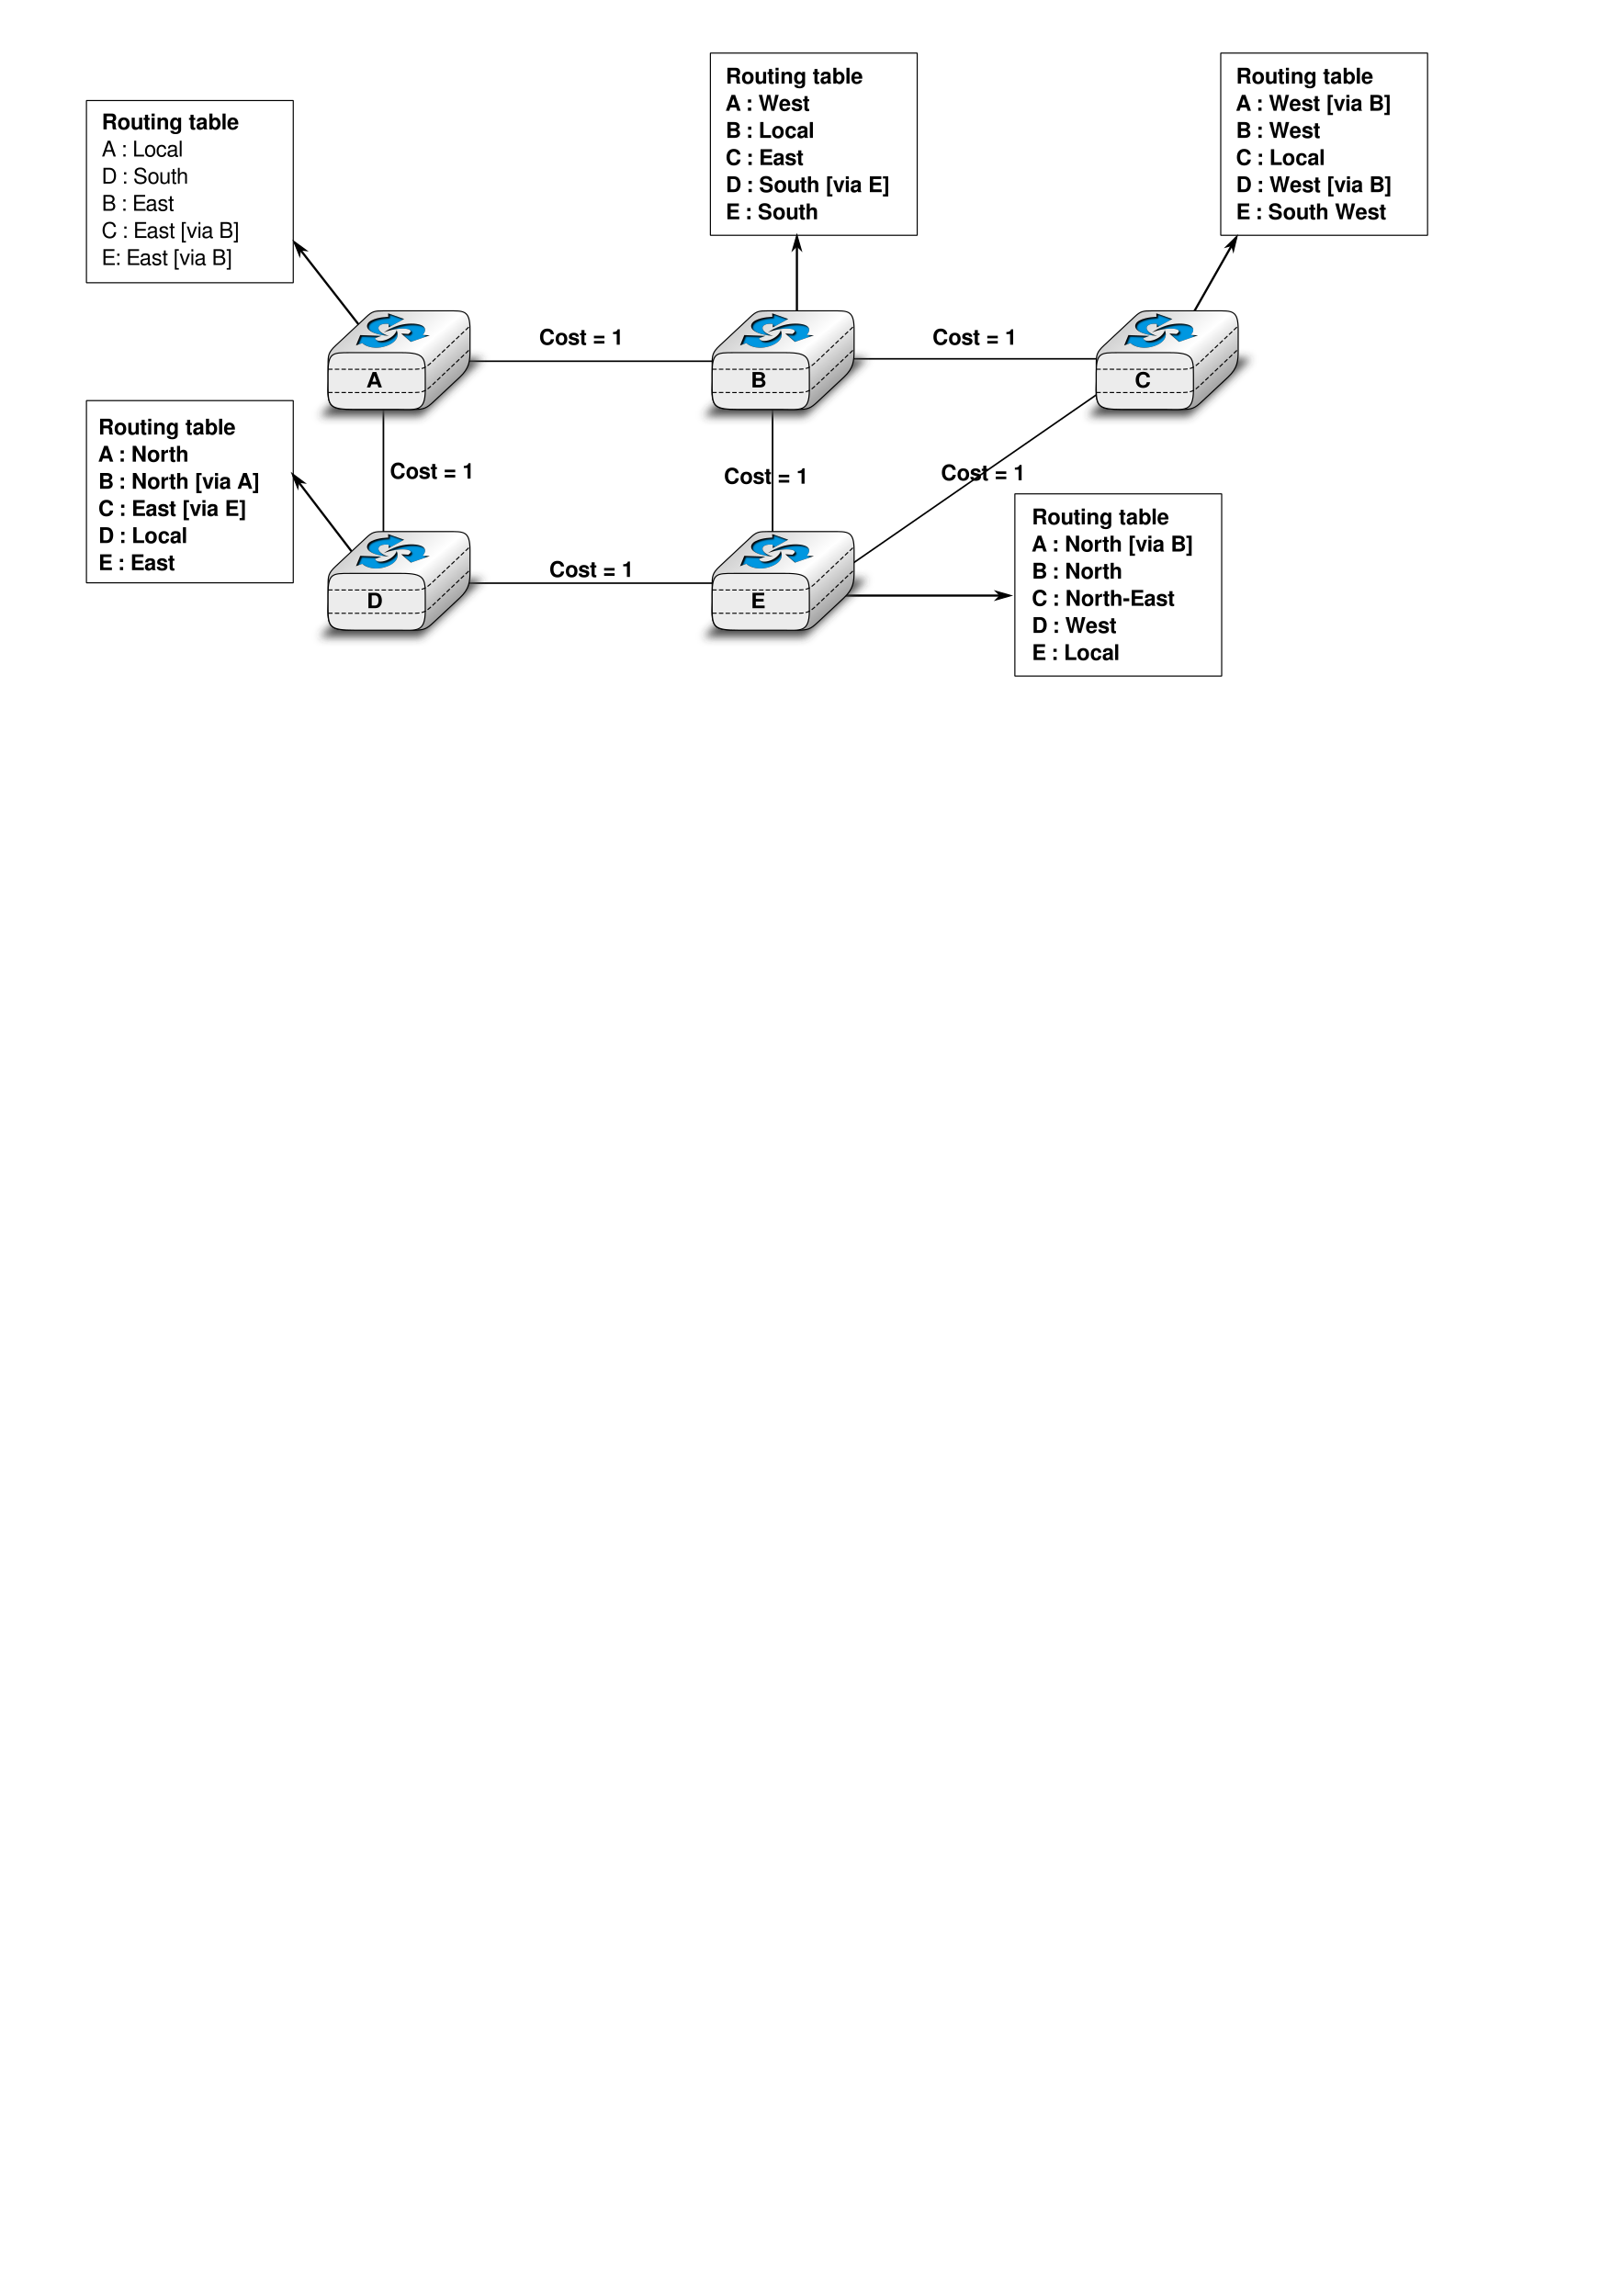
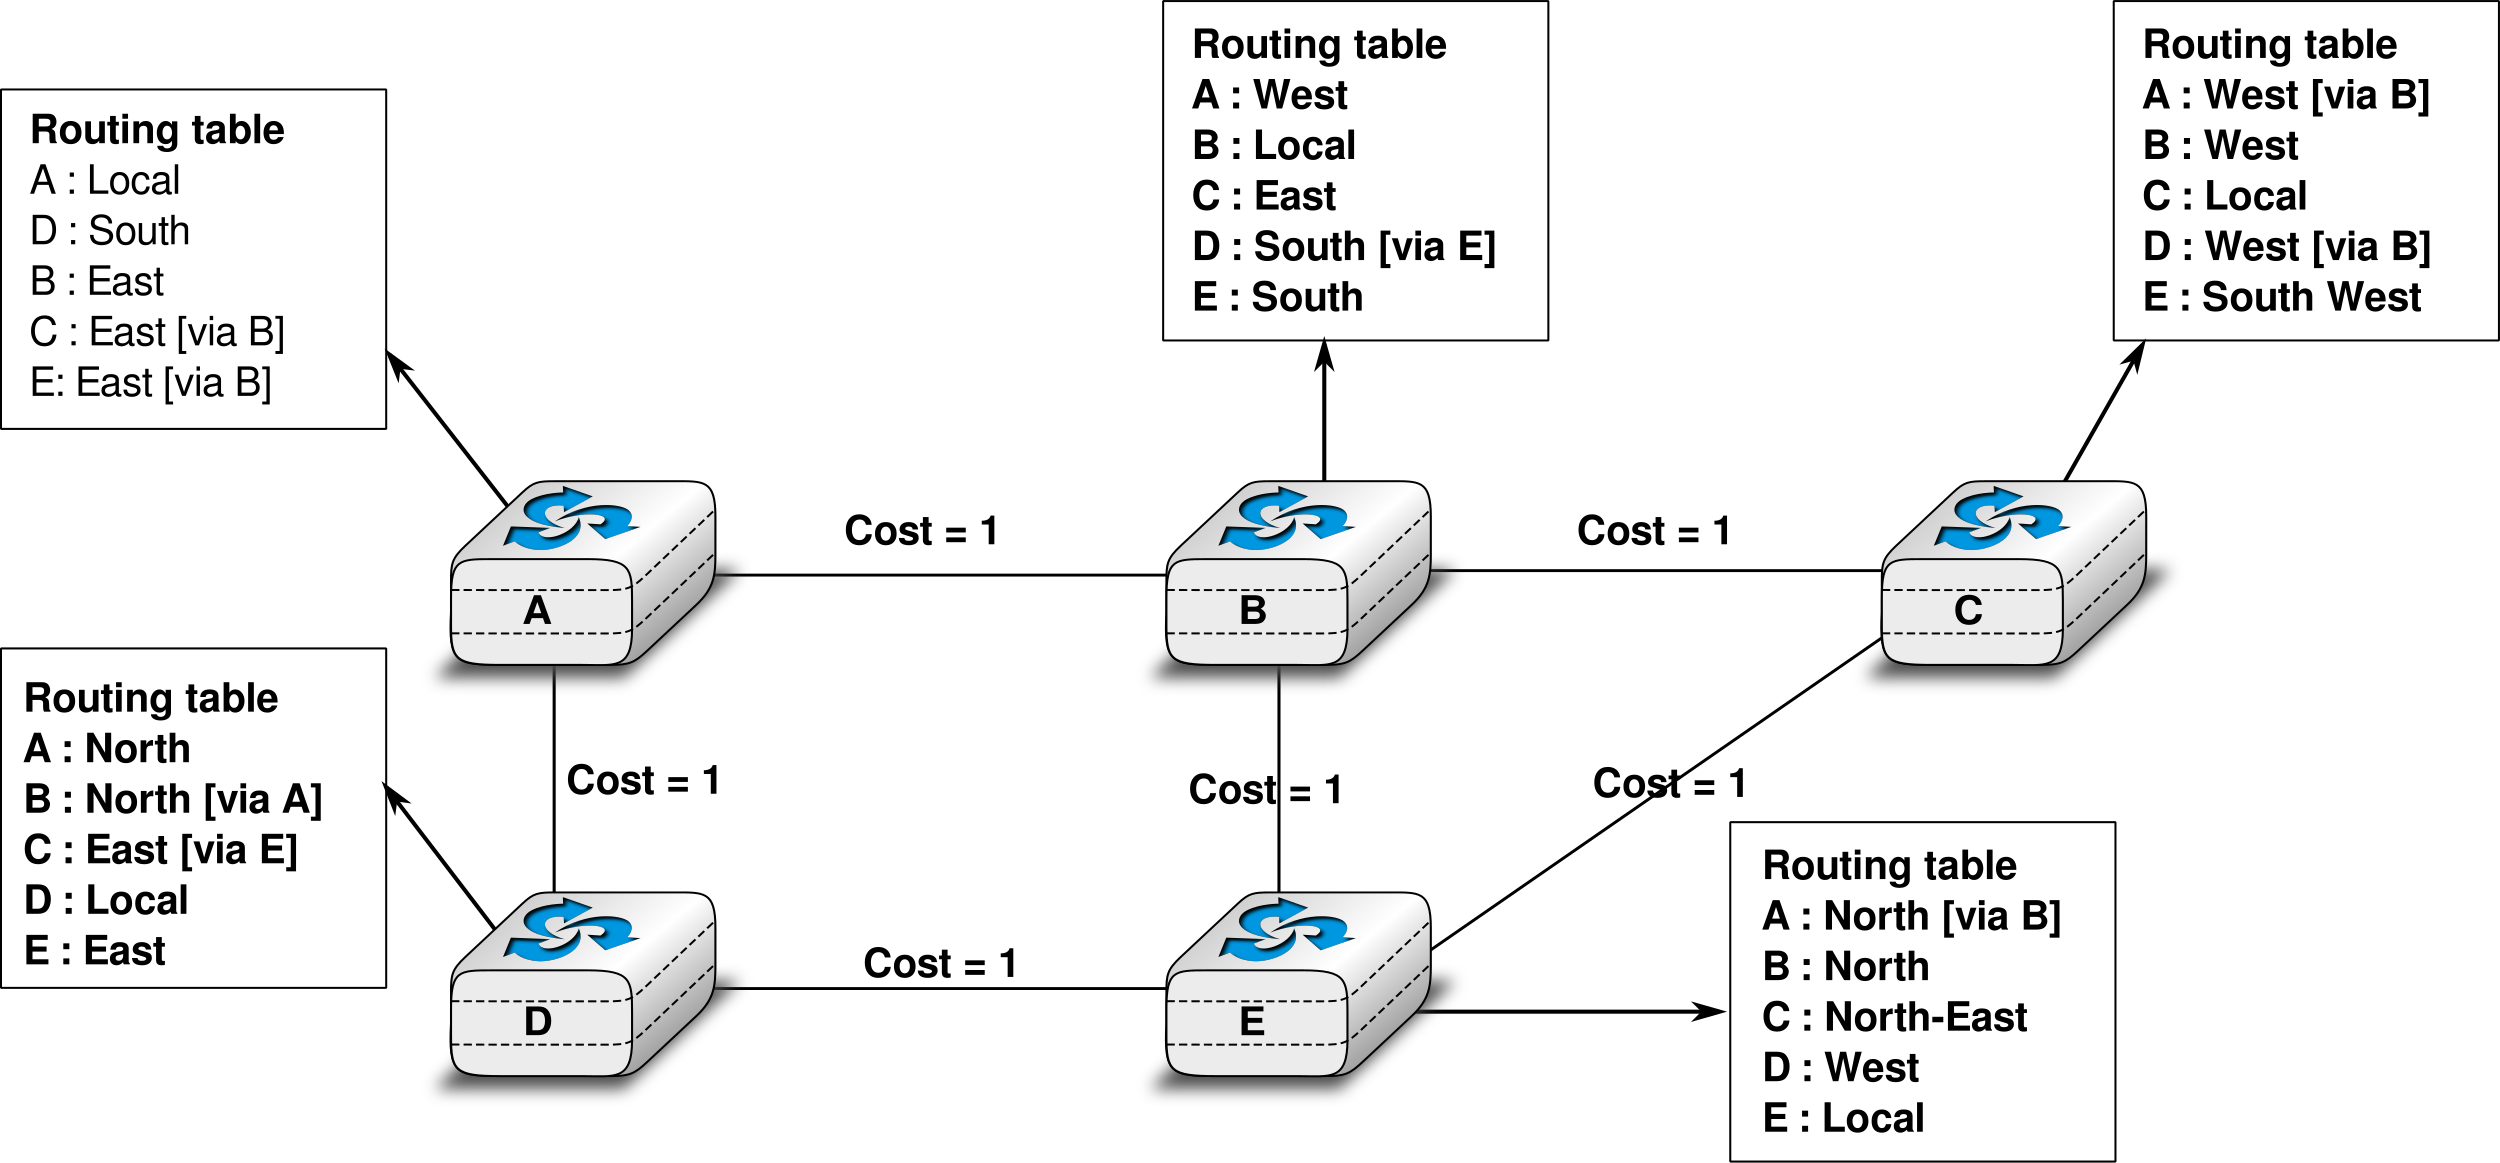
- <svg xmlns="http://www.w3.org/2000/svg" xmlns:xlink="http://www.w3.org/1999/xlink" id="svg2" viewBox="0 0 744.09 1052.4" version="1.1">
+ <svg xmlns="http://www.w3.org/2000/svg" xmlns:xlink="http://www.w3.org/1999/xlink" id="svg2" viewBox="0 0 615.121 286.062" version="1.1" width="100%" height="100%">
  <defs id="defs4">
-     <marker id="Arrow1Mend" refY="0.0" refX="0.0" orient="auto" overflow="visible">
-       <path id="path4221" d="m0 0l5-5-17.5 5 17.5 5-5-5z" fill-rule="evenodd" transform="scale(.4) rotate(180) translate(10)" stroke="#000" stroke-width="1pt" />
+     <marker id="Arrow1Mend" refY="0" refX="0" orient="auto" overflow="visible" style="overflow:visible">
+       <path id="path4221" d="M 0,0 5,-5 -12.5,0 5,5 0,0 z" transform="matrix(-0.4,0,0,-0.4,-4,0)" style="fill-rule:evenodd;stroke:#000000;stroke-width:1pt" />
    </marker>
    <linearGradient id="linearGradient3791-7">
      <stop id="stop3793-0" stop-color="#c6c6c6" offset="0" />
      <stop id="stop3799-2" stop-color="#fff" offset=".6" />
      <stop id="stop3795-9" stop-color="#a4a4a4" offset="1" />
    </linearGradient>
    <filter id="filter6096" color-interpolation-filters="sRGB">
      <feGaussianBlur id="feGaussianBlur6098" stdDeviation="2" result="result8" />
      <feOffset id="feOffset6100" result="result11" dx="3" dy="3" />
      <feComposite id="feComposite6102" operator="in" result="result6" in2="result11" in="SourceGraphic" />
      <feFlood id="feFlood6104" result="result10" in="result6" flood-color="rgb(0,0,0)" />
      <feBlend id="feBlend6106" mode="normal" result="result12" in2="result10" in="result6" />
      <feComposite id="feComposite6108" operator="in" result="result2" in2="SourceGraphic" />
    </filter>
-     <filter id="filter5066" height="1.354" width="1.132" y="-.177" x="-.066">
+     <filter id="filter5066" height="1.354" width="1.132" y="-0.177" x="-0.066" color-interpolation-filters="sRGB">
      <feGaussianBlur id="feGaussianBlur5068" stdDeviation="6.001" />
    </filter>
-     <linearGradient id="linearGradient3188" y2="237.12" xlink:href="#linearGradient3791-7" gradientUnits="userSpaceOnUse" x2="341.44" gradientTransform="translate(617.12 -.21672)" y1="66.831" x1="191.34" />
+     <linearGradient id="linearGradient3188" y2="237.12" xlink:href="#linearGradient3791-7" gradientUnits="userSpaceOnUse" x2="341.44" gradientTransform="translate(617.12,-0.21672)" y1="66.831" x1="191.34" />
+     <linearGradient xlink:href="#linearGradient3791-7" id="linearGradient3128" gradientUnits="userSpaceOnUse" gradientTransform="translate(617.12,-0.21672)" x1="191.34" y1="66.831" x2="341.44" y2="237.12" />
+     <linearGradient xlink:href="#linearGradient3791-7" id="linearGradient3130" gradientUnits="userSpaceOnUse" gradientTransform="translate(617.12,-0.21672)" x1="191.34" y1="66.831" x2="341.44" y2="237.12" />
+     <linearGradient xlink:href="#linearGradient3791-7" id="linearGradient3132" gradientUnits="userSpaceOnUse" gradientTransform="translate(617.12,-0.21672)" x1="191.34" y1="66.831" x2="341.44" y2="237.12" />
+     <linearGradient xlink:href="#linearGradient3791-7" id="linearGradient3134" gradientUnits="userSpaceOnUse" gradientTransform="translate(617.12,-0.21672)" x1="191.34" y1="66.831" x2="341.44" y2="237.12" />
  </defs>
-   <g id="layer1">
+   <g id="layer1" transform="translate(-39.3732,-24.07025)">
    <g id="g5622">
-       <path id="path4839" marker-end="url(#Arrow1Mend)" d="m365.21 149.89v-41.183" stroke="#000" stroke-width="1px" fill="none" />
-       <path id="path4843" marker-end="url(#Arrow1Mend)" d="m165.51 150.22-30.3-38.85" stroke="#000" stroke-width="1px" fill="none" />
-       <path id="path4841" marker-end="url(#Arrow1Mend)" d="m164.73 257.45-30.3-39.63" stroke="#000" stroke-width="1px" fill="none" />
-       <path id="path4655" marker-end="url(#Arrow1Mend)" d="m543.93 148.66 22.534-39.629" stroke="#000" stroke-width="1px" fill="none" />
-       <path id="path4207" marker-end="url(#Arrow1Mend)" d="m381.53 272.99h80.812" stroke="#000" stroke-miterlimit="3" fill="none" />
-       <g id="g3120" transform="matrix(.75273 0 0 .71483 118.4 56.111)">
-         <path id="path4147" d="m359.23 284.67 170-123.85" stroke="#000" stroke-width="1px" fill="none" />
-         <path id="path4145" d="m313.08 176.21v91.538" stroke="#000" stroke-width="1px" fill="none" />
-         <path id="path4143" d="m111.54 295.44h173.08" stroke="#000" stroke-width="1px" fill="none" />
-         <path id="path4141" d="m351.54 151.59h173.08" stroke="#000" stroke-width="1px" fill="none" />
-         <path id="path4139" d="m76.154 176.98v91.538" stroke="#000" stroke-width="1px" fill="none" />
-         <path id="path4135" d="m110.77 153.13h173.08" stroke="#000" stroke-width="1px" fill="none" />
-         <g id="layer1-9" transform="matrix(.3298 0 0 .3298 -50.775 59.837)">
-           <g id="g5084" transform="translate(-696.92 42.622)">
-             <path id="path5070" d="m51.789 625.96 82.843-81.324h135.88l-83.198 81.324z" transform="matrix(1.3571 0 0 1.3571 895.91 -503.35)" filter="url(#filter5066)" stroke="#000" stroke-width="1px" fill="#4d4d4d" />
-             <g id="g4916" transform="translate(264.76 34.823)">
-               <path id="path4918" d="m785.71 118.97-56.595 55.714c-13.78 13.566-14.306 19.132-14.306 37.313v32.272c-2.659 52.948 4.628 54.857 49.695 54.857h107.79c19.516 0 24.204-2.222 37.227-15.041l48.47-47.709c17.801-17.521 18.863-31.451 18.863-52.778v-39.372c0-38.514-11.312-36.789-41.308-36.789h-118.11c-16.409 0-20.823 0.804-31.72 11.532z" stroke="#000" stroke-width="2.056" fill="url(#linearGradient3188)" />
-               <path id="path4920" d="m754.82 188.76h95.525c42.501 0 43.89 9.713 43.89 43.244v29.69c0 42.939-17.176 37.435-49.699 37.435h-81.325c-44.393 0-48.408-5.681-48.408-41.308v-29.045c0-39.879 7.884-40.017 40.017-40.017z" stroke="#000" stroke-width="2.056" fill="#ececec" />
-               <path id="path4922" d="m777.99 170.16s6.558 8.058 23.479 9.08 49.978-10.538 39.949-34.39c-3.838 16.999-35.223 28.185-40.054 15.983l11.687-4.663-38.897-1.541-7.849 20.194zm47.931-50.957s-18.258-0.105-31.258 6.921-15.007 25.757 32.804 30.172c-26.78-7.953-25.238-25.814-0.976-23.424l0.285 6.835 28.489-16.451-29.629-10.888zm63.511 35.007s8.923-8.842 1.692-16.207c-7.231-7.365-42.103-11.16-73.389 11.37 28.008-11.794 61.438-8.355 45.277 3.055l-13.21-0.891 17.86 16.299 34.981-12.734z" filter="url(#filter6096)" fill="#0097e1" />
-               <text id="text4924" style="word-spacing:0px;letter-spacing:0px" font-weight="500" xml:space="preserve" font-size="5.757px" line-height="125%" y="256.414" x="785.998" font-family="Round Up" fill="#000000">
-                 <tspan id="tspan4926" font-weight="bold" font-size="41.121px" y="256.414" x="785.998" font-family="FreeSans">A</tspan>
-               </text>
-               <path id="path4928" d="m714.91 266.19 47.156 0.141h107.79c19.516 0 24.295-1.81 37.227-14.721l69.77-69.654" stroke="#000" stroke-dasharray="8.224, 4.112" stroke-width="2.056" fill="none" />
-               <path id="path4930" d="m714.91 220.95 47.156 0.141h107.79c19.516 0 24.295-1.81 37.227-14.721l69.77-69.654" stroke="#000" stroke-dasharray="8.224, 4.112" stroke-width="2.056" fill="none" />
-             </g>
-           </g>
-         </g>
-         <g id="g4031" transform="matrix(.3298 0 0 .3298 183.07 59.837)">
-           <g id="g4033" transform="translate(-696.92 42.622)">
-             <path id="path4035" d="m51.789 625.96 82.843-81.324h135.88l-83.198 81.324z" transform="matrix(1.3571 0 0 1.3571 895.91 -503.35)" filter="url(#filter5066)" stroke="#000" stroke-width="1px" fill="#4d4d4d" />
-             <g id="g4037" transform="translate(264.76 34.823)">
-               <path id="path4039" d="m785.71 118.97-56.595 55.714c-13.78 13.566-14.306 19.132-14.306 37.313v32.272c-2.659 52.948 4.628 54.857 49.695 54.857h107.79c19.516 0 24.204-2.222 37.227-15.041l48.47-47.709c17.801-17.521 18.863-31.451 18.863-52.778v-39.372c0-38.514-11.312-36.789-41.308-36.789h-118.11c-16.409 0-20.823 0.804-31.72 11.532z" stroke="#000" stroke-width="2.056" fill="url(#linearGradient3188)" />
-               <path id="path4041" d="m754.82 188.76h95.525c42.501 0 43.89 9.713 43.89 43.244v29.69c0 42.939-17.176 37.435-49.699 37.435h-81.325c-44.393 0-48.408-5.681-48.408-41.308v-29.045c0-39.879 7.884-40.017 40.017-40.017z" stroke="#000" stroke-width="2.056" fill="#ececec" />
-               <path id="path4043" d="m777.99 170.16s6.558 8.058 23.479 9.08 49.978-10.538 39.949-34.39c-3.838 16.999-35.223 28.185-40.054 15.983l11.687-4.663-38.897-1.541-7.849 20.194zm47.931-50.957s-18.258-0.105-31.258 6.921-15.007 25.757 32.804 30.172c-26.78-7.953-25.238-25.814-0.976-23.424l0.285 6.835 28.489-16.451-29.629-10.888zm63.511 35.007s8.923-8.842 1.692-16.207c-7.231-7.365-42.103-11.16-73.389 11.37 28.008-11.794 61.438-8.355 45.277 3.055l-13.21-0.891 17.86 16.299 34.981-12.734z" filter="url(#filter6096)" fill="#0097e1" />
-               <text id="text4045" style="word-spacing:0px;letter-spacing:0px" font-weight="500" font-size="5.757px" line-height="125%" y="256.414" x="785.998" font-family="Round Up" xml:space="preserve" fill="#000000">
-                 <tspan id="tspan4047" font-weight="bold" font-size="41.121px" y="256.414" x="785.998" font-family="FreeSans">B</tspan>
-               </text>
-               <path id="path4049" d="m714.91 266.19 47.156 0.141h107.79c19.516 0 24.295-1.81 37.227-14.721l69.77-69.654" stroke="#000" stroke-dasharray="8.224, 4.112" stroke-width="2.056" fill="none" />
-               <path id="path4051" d="m714.91 220.95 47.156 0.141h107.79c19.516 0 24.295-1.81 37.227-14.721l69.77-69.654" stroke="#000" stroke-dasharray="8.224, 4.112" stroke-width="2.056" fill="none" />
-             </g>
-           </g>
-         </g>
-         <g id="g4057" transform="matrix(.3298 0 0 .3298 416.92 59.837)">
-           <g id="g4059" transform="translate(-696.92 42.622)">
-             <path id="path4061" d="m51.789 625.96 82.843-81.324h135.88l-83.198 81.324z" transform="matrix(1.3571 0 0 1.3571 895.91 -503.35)" filter="url(#filter5066)" stroke="#000" stroke-width="1px" fill="#4d4d4d" />
-             <g id="g4063" transform="translate(264.76 34.823)">
-               <path id="path4065" d="m785.71 118.97-56.595 55.714c-13.78 13.566-14.306 19.132-14.306 37.313v32.272c-2.659 52.948 4.628 54.857 49.695 54.857h107.79c19.516 0 24.204-2.222 37.227-15.041l48.47-47.709c17.801-17.521 18.863-31.451 18.863-52.778v-39.372c0-38.514-11.312-36.789-41.308-36.789h-118.11c-16.409 0-20.823 0.804-31.72 11.532z" stroke="#000" stroke-width="2.056" fill="url(#linearGradient3188)" />
-               <path id="path4067" d="m754.82 188.76h95.525c42.501 0 43.89 9.713 43.89 43.244v29.69c0 42.939-17.176 37.435-49.699 37.435h-81.325c-44.393 0-48.408-5.681-48.408-41.308v-29.045c0-39.879 7.884-40.017 40.017-40.017z" stroke="#000" stroke-width="2.056" fill="#ececec" />
-               <path id="path4069" d="m777.99 170.16s6.558 8.058 23.479 9.08 49.978-10.538 39.949-34.39c-3.838 16.999-35.223 28.185-40.054 15.983l11.687-4.663-38.897-1.541-7.849 20.194zm47.931-50.957s-18.258-0.105-31.258 6.921-15.007 25.757 32.804 30.172c-26.78-7.953-25.238-25.814-0.976-23.424l0.285 6.835 28.489-16.451-29.629-10.888zm63.511 35.007s8.923-8.842 1.692-16.207c-7.231-7.365-42.103-11.16-73.389 11.37 28.008-11.794 61.438-8.355 45.277 3.055l-13.21-0.891 17.86 16.299 34.981-12.734z" filter="url(#filter6096)" fill="#0097e1" />
-               <text id="text4071" style="word-spacing:0px;letter-spacing:0px" font-weight="500" xml:space="preserve" font-size="5.757px" line-height="125%" y="256.414" x="785.998" font-family="Round Up" fill="#000000">
-                 <tspan id="tspan4073" font-weight="bold" font-size="41.121px" y="256.414" x="785.998" font-family="FreeSans">C</tspan>
-               </text>
-               <path id="path4075" d="m714.91 266.19 47.156 0.141h107.79c19.516 0 24.295-1.81 37.227-14.721l69.77-69.654" stroke="#000" stroke-dasharray="8.224, 4.112" stroke-width="2.056" fill="none" />
-               <path id="path4077" d="m714.91 220.95 47.156 0.141h107.79c19.516 0 24.295-1.81 37.227-14.721l69.77-69.654" stroke="#000" stroke-dasharray="8.224, 4.112" stroke-width="2.056" fill="none" />
-             </g>
-           </g>
-         </g>
-         <g id="g4083" transform="matrix(.3298 0 0 .3298 -50.775 201.38)">
-           <g id="g4085" transform="translate(-696.92 42.622)">
-             <path id="path4087" d="m51.789 625.96 82.843-81.324h135.88l-83.198 81.324z" transform="matrix(1.3571 0 0 1.3571 895.91 -503.35)" filter="url(#filter5066)" stroke="#000" stroke-width="1px" fill="#4d4d4d" />
-             <g id="g4089" transform="translate(264.76 34.823)">
-               <path id="path4091" d="m785.71 118.97-56.595 55.714c-13.78 13.566-14.306 19.132-14.306 37.313v32.272c-2.659 52.948 4.628 54.857 49.695 54.857h107.79c19.516 0 24.204-2.222 37.227-15.041l48.47-47.709c17.801-17.521 18.863-31.451 18.863-52.778v-39.372c0-38.514-11.312-36.789-41.308-36.789h-118.11c-16.409 0-20.823 0.804-31.72 11.532z" stroke="#000" stroke-width="2.056" fill="url(#linearGradient3188)" />
-               <path id="path4093" d="m754.82 188.76h95.525c42.501 0 43.89 9.713 43.89 43.244v29.69c0 42.939-17.176 37.435-49.699 37.435h-81.325c-44.393 0-48.408-5.681-48.408-41.308v-29.045c0-39.879 7.884-40.017 40.017-40.017z" stroke="#000" stroke-width="2.056" fill="#ececec" />
-               <path id="path4095" d="m777.99 170.16s6.558 8.058 23.479 9.08 49.978-10.538 39.949-34.39c-3.838 16.999-35.223 28.185-40.054 15.983l11.687-4.663-38.897-1.541-7.849 20.194zm47.931-50.957s-18.258-0.105-31.258 6.921-15.007 25.757 32.804 30.172c-26.78-7.953-25.238-25.814-0.976-23.424l0.285 6.835 28.489-16.451-29.629-10.888zm63.511 35.007s8.923-8.842 1.692-16.207c-7.231-7.365-42.103-11.16-73.389 11.37 28.008-11.794 61.438-8.355 45.277 3.055l-13.21-0.891 17.86 16.299 34.981-12.734z" filter="url(#filter6096)" fill="#0097e1" />
-               <text id="text4097" style="word-spacing:0px;letter-spacing:0px" font-weight="500" font-size="5.757px" line-height="125%" y="256.414" x="785.998" font-family="Round Up" xml:space="preserve" fill="#000000">
-                 <tspan id="tspan4099" font-weight="bold" font-size="41.121px" y="256.414" x="785.998" font-family="FreeSans">D</tspan>
-               </text>
-               <path id="path4101" d="m714.91 266.19 47.156 0.141h107.79c19.516 0 24.295-1.81 37.227-14.721l69.77-69.654" stroke="#000" stroke-dasharray="8.224, 4.112" stroke-width="2.056" fill="none" />
-               <path id="path4103" d="m714.91 220.95 47.156 0.141h107.79c19.516 0 24.295-1.81 37.227-14.721l69.77-69.654" stroke="#000" stroke-dasharray="8.224, 4.112" stroke-width="2.056" fill="none" />
-             </g>
-           </g>
-         </g>
-         <g id="g4107" transform="matrix(.3298 0 0 .3298 183.07 201.38)">
-           <g id="g4109" transform="translate(-696.92 42.622)">
-             <path id="path4111" d="m51.789 625.96 82.843-81.324h135.88l-83.198 81.324z" transform="matrix(1.3571 0 0 1.3571 895.91 -503.35)" filter="url(#filter5066)" stroke="#000" stroke-width="1px" fill="#4d4d4d" />
-             <g id="g4113" transform="translate(264.76 34.823)">
-               <path id="path4115" d="m785.71 118.97-56.595 55.714c-13.78 13.566-14.306 19.132-14.306 37.313v32.272c-2.659 52.948 4.628 54.857 49.695 54.857h107.79c19.516 0 24.204-2.222 37.227-15.041l48.47-47.709c17.801-17.521 18.863-31.451 18.863-52.778v-39.372c0-38.514-11.312-36.789-41.308-36.789h-118.11c-16.409 0-20.823 0.804-31.72 11.532z" stroke="#000" stroke-width="2.056" fill="url(#linearGradient3188)" />
-               <path id="path4117" d="m754.82 188.76h95.525c42.501 0 43.89 9.713 43.89 43.244v29.69c0 42.939-17.176 37.435-49.699 37.435h-81.325c-44.393 0-48.408-5.681-48.408-41.308v-29.045c0-39.879 7.884-40.017 40.017-40.017z" stroke="#000" stroke-width="2.056" fill="#ececec" />
-               <path id="path4119" d="m777.99 170.16s6.558 8.058 23.479 9.08 49.978-10.538 39.949-34.39c-3.838 16.999-35.223 28.185-40.054 15.983l11.687-4.663-38.897-1.541-7.849 20.194zm47.931-50.957s-18.258-0.105-31.258 6.921-15.007 25.757 32.804 30.172c-26.78-7.953-25.238-25.814-0.976-23.424l0.285 6.835 28.489-16.451-29.629-10.888zm63.511 35.007s8.923-8.842 1.692-16.207c-7.231-7.365-42.103-11.16-73.389 11.37 28.008-11.794 61.438-8.355 45.277 3.055l-13.21-0.891 17.86 16.299 34.981-12.734z" filter="url(#filter6096)" fill="#0097e1" />
-               <text id="text4121" style="word-spacing:0px;letter-spacing:0px" font-weight="500" xml:space="preserve" font-size="5.757px" line-height="125%" y="256.414" x="785.998" font-family="Round Up" fill="#000000">
-                 <tspan id="tspan4123" font-weight="bold" font-size="41.121px" y="256.414" x="785.998" font-family="FreeSans">E</tspan>
-               </text>
-               <path id="path4125" d="m714.91 266.19 47.156 0.141h107.79c19.516 0 24.295-1.81 37.227-14.721l69.77-69.654" stroke="#000" stroke-dasharray="8.224, 4.112" stroke-width="2.056" fill="none" />
-               <path id="path4127" d="m714.91 220.95 47.156 0.141h107.79c19.516 0 24.295-1.81 37.227-14.721l69.77-69.654" stroke="#000" stroke-dasharray="8.224, 4.112" stroke-width="2.056" fill="none" />
-             </g>
-           </g>
-         </g>
-       </g>
-       <g id="g4001" transform="translate(-5.4393 -77.704)">
-         <rect id="rect3985" height="83.516" width="94.78" stroke="#000" stroke-miterlimit="0" y="123.79" x="45.055" stroke-width=".5" fill="none" />
-         <text id="text3987" style="word-spacing:0px;letter-spacing:0px" xml:space="preserve" font-size="9.948px" line-height="125%" y="137.009" x="52.062" font-family="FreeSans" fill="#000000">
-           <tspan id="tspan3989" y="137.009" x="52.062" font-weight="bold">Routing table</tspan>
+       <path id="path4839" d="M 365.21,149.89 V 108.707" style="fill:none;stroke:#000000;stroke-width:1px;marker-end:url(#Arrow1Mend)" />
+       <path id="path4843" d="m 165.51,150.22 -30.3,-38.85" style="fill:none;stroke:#000000;stroke-width:1px;marker-end:url(#Arrow1Mend)" />
+       <path id="path4841" d="m 164.73,257.45 -30.3,-39.63" style="fill:none;stroke:#000000;stroke-width:1px;marker-end:url(#Arrow1Mend)" />
+       <path id="path4655" d="m 543.93,148.66 22.534,-39.629" style="fill:none;stroke:#000000;stroke-width:1px;marker-end:url(#Arrow1Mend)" />
+       <path id="path4207" d="m 381.53,272.99 h 80.812" stroke-miterlimit="3" style="fill:none;stroke:#000000;stroke-miterlimit:3;marker-end:url(#Arrow1Mend)" />
+       <g id="g3120" transform="matrix(0.75273,0,0,0.71483,118.4,56.111)">
+         <path id="path4147" d="m 359.23,284.67 170,-123.85" style="fill:none;stroke:#000000;stroke-width:1px" />
+         <path id="path4145" d="m 313.08,176.21 v 91.538" style="fill:none;stroke:#000000;stroke-width:1px" />
+         <path id="path4143" d="M 111.54,295.44 H 284.62" style="fill:none;stroke:#000000;stroke-width:1px" />
+         <path id="path4141" d="M 351.54,151.59 H 524.62" style="fill:none;stroke:#000000;stroke-width:1px" />
+         <path id="path4139" d="m 76.154,176.98 v 91.538" style="fill:none;stroke:#000000;stroke-width:1px" />
+         <path id="path4135" d="M 110.77,153.13 H 283.85" style="fill:none;stroke:#000000;stroke-width:1px" />
+         <g id="layer1-9" transform="matrix(0.3298,0,0,0.3298,-50.775,59.837)">
+           <g id="g5084" transform="translate(-696.92,42.622)">
+             <path id="path5070" d="m 51.789,625.96 82.843,-81.324 h 135.88 l -83.198,81.324 z" transform="matrix(1.3571,0,0,1.3571,895.91,-503.35)" style="fill:#4d4d4d;stroke:#000000;stroke-width:1px;filter:url(#filter5066)" />
+             <g id="g4916" transform="translate(264.76,34.823)">
+               <path id="path4918" d="m 785.71,118.97 -56.595,55.714 c -13.78,13.566 -14.306,19.132 -14.306,37.313 v 32.272 c -2.659,52.948 4.628,54.857 49.695,54.857 h 107.79 c 19.516,0 24.204,-2.222 37.227,-15.041 l 48.47,-47.709 c 17.801,-17.521 18.863,-31.451 18.863,-52.778 v -39.372 c 0,-38.514 -11.312,-36.789 -41.308,-36.789 h -118.11 c -16.409,0 -20.823,0.804 -31.72,11.532 z" style="fill:url(#linearGradient3128);stroke:#000000;stroke-width:2.056" />
+               <path id="path4920" d="m 754.82,188.76 h 95.525 c 42.501,0 43.89,9.713 43.89,43.244 v 29.69 c 0,42.939 -17.176,37.435 -49.699,37.435 h -81.325 c -44.393,0 -48.408,-5.681 -48.408,-41.308 v -29.045 c 0,-39.879 7.884,-40.017 40.017,-40.017 z" style="fill:#ececec;stroke:#000000;stroke-width:2.056" />
+               <path id="path4922" d="m 777.99,170.16 c 0,0 6.558,8.058 23.479,9.08 16.921,1.022 49.978,-10.538 39.949,-34.39 -3.838,16.999 -35.223,28.185 -40.054,15.983 l 11.687,-4.663 -38.897,-1.541 -7.849,20.194 z m 47.931,-50.957 c 0,0 -18.258,-0.105 -31.258,6.921 -13,7.026 -15.007,25.757 32.804,30.172 -26.78,-7.953 -25.238,-25.814 -0.976,-23.424 l 0.285,6.835 28.489,-16.451 -29.629,-10.888 z m 63.511,35.007 c 0,0 8.923,-8.842 1.692,-16.207 -7.231,-7.365 -42.103,-11.16 -73.389,11.37 28.008,-11.794 61.438,-8.355 45.277,3.055 l -13.21,-0.891 17.86,16.299 34.981,-12.734 z" style="fill:#0097e1;filter:url(#filter6096)" />
+               <text id="text4924" style="font-size:5.757px;font-weight:500;line-height:125%;letter-spacing:0px;word-spacing:0px;fill:#000000;font-family:Round Up" font-weight="500" xml:space="preserve" font-size="5.757px" line-height="125%" y="256.414" x="785.998">
+                 <tspan id="tspan4926" font-weight="bold" font-size="41.121px" y="256.414" x="785.998" style="font-size:41.121px;font-weight:bold;font-family:FreeSans">A</tspan>
+               </text>
+               <path id="path4928" d="m 714.91,266.19 47.156,0.141 h 107.79 c 19.516,0 24.295,-1.81 37.227,-14.721 l 69.77,-69.654" style="fill:none;stroke:#000000;stroke-width:2.056;stroke-dasharray:8.224, 4.112" />
+               <path id="path4930" d="m 714.91,220.95 47.156,0.141 h 107.79 c 19.516,0 24.295,-1.81 37.227,-14.721 l 69.77,-69.654" style="fill:none;stroke:#000000;stroke-width:2.056;stroke-dasharray:8.224, 4.112" />
+             </g>
+           </g>
+         </g>
+         <g id="g4031" transform="matrix(0.3298,0,0,0.3298,183.07,59.837)">
+           <g id="g4033" transform="translate(-696.92,42.622)">
+             <path id="path4035" d="m 51.789,625.96 82.843,-81.324 h 135.88 l -83.198,81.324 z" transform="matrix(1.3571,0,0,1.3571,895.91,-503.35)" style="fill:#4d4d4d;stroke:#000000;stroke-width:1px;filter:url(#filter5066)" />
+             <g id="g4037" transform="translate(264.76,34.823)">
+               <path id="path4039" d="m 785.71,118.97 -56.595,55.714 c -13.78,13.566 -14.306,19.132 -14.306,37.313 v 32.272 c -2.659,52.948 4.628,54.857 49.695,54.857 h 107.79 c 19.516,0 24.204,-2.222 37.227,-15.041 l 48.47,-47.709 c 17.801,-17.521 18.863,-31.451 18.863,-52.778 v -39.372 c 0,-38.514 -11.312,-36.789 -41.308,-36.789 h -118.11 c -16.409,0 -20.823,0.804 -31.72,11.532 z" style="fill:url(#linearGradient3130);stroke:#000000;stroke-width:2.056" />
+               <path id="path4041" d="m 754.82,188.76 h 95.525 c 42.501,0 43.89,9.713 43.89,43.244 v 29.69 c 0,42.939 -17.176,37.435 -49.699,37.435 h -81.325 c -44.393,0 -48.408,-5.681 -48.408,-41.308 v -29.045 c 0,-39.879 7.884,-40.017 40.017,-40.017 z" style="fill:#ececec;stroke:#000000;stroke-width:2.056" />
+               <path id="path4043" d="m 777.99,170.16 c 0,0 6.558,8.058 23.479,9.08 16.921,1.022 49.978,-10.538 39.949,-34.39 -3.838,16.999 -35.223,28.185 -40.054,15.983 l 11.687,-4.663 -38.897,-1.541 -7.849,20.194 z m 47.931,-50.957 c 0,0 -18.258,-0.105 -31.258,6.921 -13,7.026 -15.007,25.757 32.804,30.172 -26.78,-7.953 -25.238,-25.814 -0.976,-23.424 l 0.285,6.835 28.489,-16.451 -29.629,-10.888 z m 63.511,35.007 c 0,0 8.923,-8.842 1.692,-16.207 -7.231,-7.365 -42.103,-11.16 -73.389,11.37 28.008,-11.794 61.438,-8.355 45.277,3.055 l -13.21,-0.891 17.86,16.299 34.981,-12.734 z" style="fill:#0097e1;filter:url(#filter6096)" />
+               <text id="text4045" style="font-size:5.757px;font-weight:500;line-height:125%;letter-spacing:0px;word-spacing:0px;fill:#000000;font-family:Round Up" font-weight="500" font-size="5.757px" line-height="125%" y="256.414" x="785.998" xml:space="preserve">
+                 <tspan id="tspan4047" font-weight="bold" font-size="41.121px" y="256.414" x="785.998" style="font-size:41.121px;font-weight:bold;font-family:FreeSans">B</tspan>
+               </text>
+               <path id="path4049" d="m 714.91,266.19 47.156,0.141 h 107.79 c 19.516,0 24.295,-1.81 37.227,-14.721 l 69.77,-69.654" style="fill:none;stroke:#000000;stroke-width:2.056;stroke-dasharray:8.224, 4.112" />
+               <path id="path4051" d="m 714.91,220.95 47.156,0.141 h 107.79 c 19.516,0 24.295,-1.81 37.227,-14.721 l 69.77,-69.654" style="fill:none;stroke:#000000;stroke-width:2.056;stroke-dasharray:8.224, 4.112" />
+             </g>
+           </g>
+         </g>
+         <g id="g4057" transform="matrix(0.3298,0,0,0.3298,416.92,59.837)">
+           <g id="g4059" transform="translate(-696.92,42.622)">
+             <path id="path4061" d="m 51.789,625.96 82.843,-81.324 h 135.88 l -83.198,81.324 z" transform="matrix(1.3571,0,0,1.3571,895.91,-503.35)" style="fill:#4d4d4d;stroke:#000000;stroke-width:1px;filter:url(#filter5066)" />
+             <g id="g4063" transform="translate(264.76,34.823)">
+               <path id="path4065" d="m 785.71,118.97 -56.595,55.714 c -13.78,13.566 -14.306,19.132 -14.306,37.313 v 32.272 c -2.659,52.948 4.628,54.857 49.695,54.857 h 107.79 c 19.516,0 24.204,-2.222 37.227,-15.041 l 48.47,-47.709 c 17.801,-17.521 18.863,-31.451 18.863,-52.778 v -39.372 c 0,-38.514 -11.312,-36.789 -41.308,-36.789 h -118.11 c -16.409,0 -20.823,0.804 -31.72,11.532 z" style="fill:url(#linearGradient3132);stroke:#000000;stroke-width:2.056" />
+               <path id="path4067" d="m 754.82,188.76 h 95.525 c 42.501,0 43.89,9.713 43.89,43.244 v 29.69 c 0,42.939 -17.176,37.435 -49.699,37.435 h -81.325 c -44.393,0 -48.408,-5.681 -48.408,-41.308 v -29.045 c 0,-39.879 7.884,-40.017 40.017,-40.017 z" style="fill:#ececec;stroke:#000000;stroke-width:2.056" />
+               <path id="path4069" d="m 777.99,170.16 c 0,0 6.558,8.058 23.479,9.08 16.921,1.022 49.978,-10.538 39.949,-34.39 -3.838,16.999 -35.223,28.185 -40.054,15.983 l 11.687,-4.663 -38.897,-1.541 -7.849,20.194 z m 47.931,-50.957 c 0,0 -18.258,-0.105 -31.258,6.921 -13,7.026 -15.007,25.757 32.804,30.172 -26.78,-7.953 -25.238,-25.814 -0.976,-23.424 l 0.285,6.835 28.489,-16.451 -29.629,-10.888 z m 63.511,35.007 c 0,0 8.923,-8.842 1.692,-16.207 -7.231,-7.365 -42.103,-11.16 -73.389,11.37 28.008,-11.794 61.438,-8.355 45.277,3.055 l -13.21,-0.891 17.86,16.299 34.981,-12.734 z" style="fill:#0097e1;filter:url(#filter6096)" />
+               <text id="text4071" style="font-size:5.757px;font-weight:500;line-height:125%;letter-spacing:0px;word-spacing:0px;fill:#000000;font-family:Round Up" font-weight="500" xml:space="preserve" font-size="5.757px" line-height="125%" y="256.414" x="785.998">
+                 <tspan id="tspan4073" font-weight="bold" font-size="41.121px" y="256.414" x="785.998" style="font-size:41.121px;font-weight:bold;font-family:FreeSans">C</tspan>
+               </text>
+               <path id="path4075" d="m 714.91,266.19 47.156,0.141 h 107.79 c 19.516,0 24.295,-1.81 37.227,-14.721 l 69.77,-69.654" style="fill:none;stroke:#000000;stroke-width:2.056;stroke-dasharray:8.224, 4.112" />
+               <path id="path4077" d="m 714.91,220.95 47.156,0.141 h 107.79 c 19.516,0 24.295,-1.81 37.227,-14.721 l 69.77,-69.654" style="fill:none;stroke:#000000;stroke-width:2.056;stroke-dasharray:8.224, 4.112" />
+             </g>
+           </g>
+         </g>
+         <g id="g4083" transform="matrix(0.3298,0,0,0.3298,-50.775,201.38)">
+           <g id="g4085" transform="translate(-696.92,42.622)">
+             <path id="path4087" d="m 51.789,625.96 82.843,-81.324 h 135.88 l -83.198,81.324 z" transform="matrix(1.3571,0,0,1.3571,895.91,-503.35)" style="fill:#4d4d4d;stroke:#000000;stroke-width:1px;filter:url(#filter5066)" />
+             <g id="g4089" transform="translate(264.76,34.823)">
+               <path id="path4091" d="m 785.71,118.97 -56.595,55.714 c -13.78,13.566 -14.306,19.132 -14.306,37.313 v 32.272 c -2.659,52.948 4.628,54.857 49.695,54.857 h 107.79 c 19.516,0 24.204,-2.222 37.227,-15.041 l 48.47,-47.709 c 17.801,-17.521 18.863,-31.451 18.863,-52.778 v -39.372 c 0,-38.514 -11.312,-36.789 -41.308,-36.789 h -118.11 c -16.409,0 -20.823,0.804 -31.72,11.532 z" style="fill:url(#linearGradient3134);stroke:#000000;stroke-width:2.056" />
+               <path id="path4093" d="m 754.82,188.76 h 95.525 c 42.501,0 43.89,9.713 43.89,43.244 v 29.69 c 0,42.939 -17.176,37.435 -49.699,37.435 h -81.325 c -44.393,0 -48.408,-5.681 -48.408,-41.308 v -29.045 c 0,-39.879 7.884,-40.017 40.017,-40.017 z" style="fill:#ececec;stroke:#000000;stroke-width:2.056" />
+               <path id="path4095" d="m 777.99,170.16 c 0,0 6.558,8.058 23.479,9.08 16.921,1.022 49.978,-10.538 39.949,-34.39 -3.838,16.999 -35.223,28.185 -40.054,15.983 l 11.687,-4.663 -38.897,-1.541 -7.849,20.194 z m 47.931,-50.957 c 0,0 -18.258,-0.105 -31.258,6.921 -13,7.026 -15.007,25.757 32.804,30.172 -26.78,-7.953 -25.238,-25.814 -0.976,-23.424 l 0.285,6.835 28.489,-16.451 -29.629,-10.888 z m 63.511,35.007 c 0,0 8.923,-8.842 1.692,-16.207 -7.231,-7.365 -42.103,-11.16 -73.389,11.37 28.008,-11.794 61.438,-8.355 45.277,3.055 l -13.21,-0.891 17.86,16.299 34.981,-12.734 z" style="fill:#0097e1;filter:url(#filter6096)" />
+               <text id="text4097" style="font-size:5.757px;font-weight:500;line-height:125%;letter-spacing:0px;word-spacing:0px;fill:#000000;font-family:Round Up" font-weight="500" font-size="5.757px" line-height="125%" y="256.414" x="785.998" xml:space="preserve">
+                 <tspan id="tspan4099" font-weight="bold" font-size="41.121px" y="256.414" x="785.998" style="font-size:41.121px;font-weight:bold;font-family:FreeSans">D</tspan>
+               </text>
+               <path id="path4101" d="m 714.91,266.19 47.156,0.141 h 107.79 c 19.516,0 24.295,-1.81 37.227,-14.721 l 69.77,-69.654" style="fill:none;stroke:#000000;stroke-width:2.056;stroke-dasharray:8.224, 4.112" />
+               <path id="path4103" d="m 714.91,220.95 47.156,0.141 h 107.79 c 19.516,0 24.295,-1.81 37.227,-14.721 l 69.77,-69.654" style="fill:none;stroke:#000000;stroke-width:2.056;stroke-dasharray:8.224, 4.112" />
+             </g>
+           </g>
+         </g>
+         <g id="g4107" transform="matrix(0.3298,0,0,0.3298,183.07,201.38)">
+           <g id="g4109" transform="translate(-696.92,42.622)">
+             <path id="path4111" d="m 51.789,625.96 82.843,-81.324 h 135.88 l -83.198,81.324 z" transform="matrix(1.3571,0,0,1.3571,895.91,-503.35)" style="fill:#4d4d4d;stroke:#000000;stroke-width:1px;filter:url(#filter5066)" />
+             <g id="g4113" transform="translate(264.76,34.823)">
+               <path id="path4115" d="m 785.71,118.97 -56.595,55.714 c -13.78,13.566 -14.306,19.132 -14.306,37.313 v 32.272 c -2.659,52.948 4.628,54.857 49.695,54.857 h 107.79 c 19.516,0 24.204,-2.222 37.227,-15.041 l 48.47,-47.709 c 17.801,-17.521 18.863,-31.451 18.863,-52.778 v -39.372 c 0,-38.514 -11.312,-36.789 -41.308,-36.789 h -118.11 c -16.409,0 -20.823,0.804 -31.72,11.532 z" style="fill:url(#linearGradient3188);stroke:#000000;stroke-width:2.056" />
+               <path id="path4117" d="m 754.82,188.76 h 95.525 c 42.501,0 43.89,9.713 43.89,43.244 v 29.69 c 0,42.939 -17.176,37.435 -49.699,37.435 h -81.325 c -44.393,0 -48.408,-5.681 -48.408,-41.308 v -29.045 c 0,-39.879 7.884,-40.017 40.017,-40.017 z" style="fill:#ececec;stroke:#000000;stroke-width:2.056" />
+               <path id="path4119" d="m 777.99,170.16 c 0,0 6.558,8.058 23.479,9.08 16.921,1.022 49.978,-10.538 39.949,-34.39 -3.838,16.999 -35.223,28.185 -40.054,15.983 l 11.687,-4.663 -38.897,-1.541 -7.849,20.194 z m 47.931,-50.957 c 0,0 -18.258,-0.105 -31.258,6.921 -13,7.026 -15.007,25.757 32.804,30.172 -26.78,-7.953 -25.238,-25.814 -0.976,-23.424 l 0.285,6.835 28.489,-16.451 -29.629,-10.888 z m 63.511,35.007 c 0,0 8.923,-8.842 1.692,-16.207 -7.231,-7.365 -42.103,-11.16 -73.389,11.37 28.008,-11.794 61.438,-8.355 45.277,3.055 l -13.21,-0.891 17.86,16.299 34.981,-12.734 z" style="fill:#0097e1;filter:url(#filter6096)" />
+               <text id="text4121" style="font-size:5.757px;font-weight:500;line-height:125%;letter-spacing:0px;word-spacing:0px;fill:#000000;font-family:Round Up" font-weight="500" xml:space="preserve" font-size="5.757px" line-height="125%" y="256.414" x="785.998">
+                 <tspan id="tspan4123" font-weight="bold" font-size="41.121px" y="256.414" x="785.998" style="font-size:41.121px;font-weight:bold;font-family:FreeSans">E</tspan>
+               </text>
+               <path id="path4125" d="m 714.91,266.19 47.156,0.141 h 107.79 c 19.516,0 24.295,-1.81 37.227,-14.721 l 69.77,-69.654" style="fill:none;stroke:#000000;stroke-width:2.056;stroke-dasharray:8.224, 4.112" />
+               <path id="path4127" d="m 714.91,220.95 47.156,0.141 h 107.79 c 19.516,0 24.295,-1.81 37.227,-14.721 l 69.77,-69.654" style="fill:none;stroke:#000000;stroke-width:2.056;stroke-dasharray:8.224, 4.112" />
+             </g>
+           </g>
+         </g>
+       </g>
+       <g id="g4001" transform="translate(-5.4393,-77.704)">
+         <rect id="rect3985" height="83.516" width="94.78" stroke-miterlimit="0" y="123.79" x="45.055" style="fill:none;stroke:#000000;stroke-width:0.5;stroke-miterlimit:0" />
+         <text id="text3987" style="font-size:9.948px;line-height:125%;letter-spacing:0px;word-spacing:0px;fill:#000000;font-family:FreeSans" xml:space="preserve" font-size="9.948px" line-height="125%" y="137.009" x="52.062">
+           <tspan id="tspan3989" y="137.009" x="52.062" font-weight="bold" style="font-weight:bold">Routing table</tspan>
          <tspan id="tspan3991" y="149.443" x="52.062">A : Local</tspan>
          <tspan id="tspan3993" y="161.878" x="52.062">D : South</tspan>
          <tspan id="tspan3995" y="174.313" x="52.062">B : East</tspan>
          <tspan id="tspan3997" y="186.748" x="52.062">C : East [via B]</tspan>
          <tspan id="tspan3999" y="199.183" x="52.062">E: East [via B]</tspan>
        </text>
      </g>
-       <g id="g4088" transform="translate(32.636 -57.501)">
-         <g id="g4039" transform="translate(-38.075 117.33)">
-           <rect id="rect4041" height="83.516" width="94.78" stroke="#000" stroke-miterlimit="0" y="123.79" x="45.055" stroke-width=".5" fill="none" />
-         </g>
-         <text id="text4058" style="word-spacing:0px;letter-spacing:0px" font-weight="bold" xml:space="preserve" font-size="9.948px" y="256.673" x="12.433" font-family="FreeSans" line-height="125%" fill="#000000">
+       <g id="g4088" transform="translate(32.636,-57.501)">
+         <g id="g4039" transform="translate(-38.075,117.33)">
+           <rect id="rect4041" height="83.516" width="94.78" stroke-miterlimit="0" y="123.79" x="45.055" style="fill:none;stroke:#000000;stroke-width:0.5;stroke-miterlimit:0" />
+         </g>
+         <text id="text4058" style="font-size:9.948px;font-weight:bold;line-height:125%;letter-spacing:0px;word-spacing:0px;fill:#000000;font-family:FreeSans" font-weight="bold" xml:space="preserve" font-size="9.948px" y="256.673" x="12.433" line-height="125%">
          <tspan id="tspan4060" x="12.433" y="256.673">Routing table</tspan>
          <tspan id="tspan4062" x="12.433" y="269.108">A : North</tspan>
          <tspan id="tspan4064" x="12.433" y="281.543">B : North [via A]</tspan>
          <tspan id="tspan4066" x="12.433" y="293.978">C : East [via E]</tspan>
          <tspan id="tspan4068" x="12.433" y="306.412">D : Local</tspan>
          <tspan id="tspan4070" x="12.433" y="318.847">E : East</tspan>
        </text>
      </g>
      <g id="g4172">
-         <g id="g4084" transform="translate(280.51 -99.461)">
-           <rect id="rect4086" height="83.516" width="94.78" stroke="#000" stroke-miterlimit="0" y="123.79" x="45.055" stroke-width=".5" fill="none" />
-         </g>
-         <text id="text4099" style="word-spacing:0px;letter-spacing:0px" font-weight="bold" xml:space="preserve" font-size="9.948px" y="38.324" x="332.573" font-family="FreeSans" line-height="125%" fill="#000000">
+         <g id="g4084" transform="translate(280.51,-99.461)">
+           <rect id="rect4086" height="83.516" width="94.78" stroke-miterlimit="0" y="123.79" x="45.055" style="fill:none;stroke:#000000;stroke-width:0.5;stroke-miterlimit:0" />
+         </g>
+         <text id="text4099" style="font-size:9.948px;font-weight:bold;line-height:125%;letter-spacing:0px;word-spacing:0px;fill:#000000;font-family:FreeSans" font-weight="bold" xml:space="preserve" font-size="9.948px" y="38.324" x="332.573" line-height="125%">
          <tspan id="tspan4101" x="332.573" y="38.324">Routing table</tspan>
          <tspan id="tspan4103" x="332.573" y="50.759">A : West</tspan>
          <tspan id="tspan4105" x="332.573" y="63.194">B : Local</tspan>
          <tspan id="tspan4107" x="332.573" y="75.629">C : East</tspan>
          <tspan id="tspan4109" x="332.573" y="88.064">D : South [via E]</tspan>
          <tspan id="tspan4111" x="332.573" y="100.499">E : South </tspan>
        </text>
      </g>
      <g id="g4161">
-         <g id="g4114" transform="translate(514.4 -99.461)">
-           <rect id="rect4116" height="83.516" width="94.78" stroke="#000" stroke-miterlimit="0" y="123.79" x="45.055" stroke-width=".5" fill="none" />
-         </g>
-         <text id="text4118" style="word-spacing:0px;letter-spacing:0px" font-weight="bold" xml:space="preserve" font-size="9.948px" y="38.324" x="566.462" font-family="FreeSans" line-height="125%" fill="#000000">
+         <g id="g4114" transform="translate(514.4,-99.461)">
+           <rect id="rect4116" height="83.516" width="94.78" stroke-miterlimit="0" y="123.79" x="45.055" style="fill:none;stroke:#000000;stroke-width:0.5;stroke-miterlimit:0" />
+         </g>
+         <text id="text4118" style="font-size:9.948px;font-weight:bold;line-height:125%;letter-spacing:0px;word-spacing:0px;fill:#000000;font-family:FreeSans" font-weight="bold" xml:space="preserve" font-size="9.948px" y="38.324" x="566.462" line-height="125%">
          <tspan id="tspan4120" x="566.462" y="38.324">Routing table</tspan>
          <tspan id="tspan4122" x="566.462" y="50.759">A : West [via B]</tspan>
          <tspan id="tspan4124" x="566.462" y="63.194">B : West</tspan>
          <tspan id="tspan4126" x="566.462" y="75.629">C : Local</tspan>
          <tspan id="tspan4128" x="566.462" y="88.064">D : West [via B]</tspan>
          <tspan id="tspan4130" x="566.462" y="100.499">E : South West</tspan>
        </text>
      </g>
-       <g id="g4150" transform="translate(2.777 -20.98)">
-         <g id="g4132" transform="translate(417.27 123.55)">
-           <rect id="rect4134" height="83.516" width="94.78" stroke="#000" stroke-miterlimit="0" y="123.79" x="45.055" stroke-width=".5" fill="none" />
-         </g>
-         <text id="text4136" style="word-spacing:0px;letter-spacing:0px" font-weight="bold" xml:space="preserve" font-size="9.948px" y="261.335" x="470.109" font-family="FreeSans" line-height="125%" fill="#000000">
+       <g id="g4150" transform="translate(2.777,-20.98)">
+         <g id="g4132" transform="translate(417.27,123.55)">
+           <rect id="rect4134" height="83.516" width="94.78" stroke-miterlimit="0" y="123.79" x="45.055" style="fill:none;stroke:#000000;stroke-width:0.5;stroke-miterlimit:0" />
+         </g>
+         <text id="text4136" style="font-size:9.948px;font-weight:bold;line-height:125%;letter-spacing:0px;word-spacing:0px;fill:#000000;font-family:FreeSans" font-weight="bold" xml:space="preserve" font-size="9.948px" y="261.335" x="470.109" line-height="125%">
          <tspan id="tspan4138" x="470.109" y="261.335">Routing table</tspan>
          <tspan id="tspan4140" x="470.109" y="273.77">A : North [via B]</tspan>
          <tspan id="tspan4142" x="470.109" y="286.205">B : North</tspan>
          <tspan id="tspan4144" x="470.109" y="298.64">C : North-East</tspan>
          <tspan id="tspan4146" x="470.109" y="311.075">D : West</tspan>
          <tspan id="tspan4148" x="470.109" y="323.51">E : Local</tspan>
        </text>
      </g>
-       <text id="text4183" style="word-spacing:0px;letter-spacing:0px" line-height="125%" font-weight="bold" font-size="9.948px" y="264.443" x="251.761" font-family="FreeSans" xml:space="preserve" fill="#000000">
+       <text id="text4183" style="font-size:9.948px;font-weight:bold;line-height:125%;letter-spacing:0px;word-spacing:0px;fill:#000000;font-family:FreeSans" line-height="125%" font-weight="bold" font-size="9.948px" y="264.443" x="251.761" xml:space="preserve">
        <tspan id="tspan4185" y="264.443" x="251.761">Cost = 1</tspan>
      </text>
-       <text id="text4187" style="word-spacing:0px;letter-spacing:0px" font-weight="bold" xml:space="preserve" font-size="9.948px" y="157.989" x="247.099" font-family="FreeSans" line-height="125%" fill="#000000">
+       <text id="text4187" style="font-size:9.948px;font-weight:bold;line-height:125%;letter-spacing:0px;word-spacing:0px;fill:#000000;font-family:FreeSans" font-weight="bold" xml:space="preserve" font-size="9.948px" y="157.989" x="247.099" line-height="125%">
        <tspan id="tspan4189" x="247.099" y="157.989">Cost = 1</tspan>
      </text>
-       <text id="text4191" style="word-spacing:0px;letter-spacing:0px" font-weight="bold" xml:space="preserve" font-size="9.948px" y="219.375" x="178.719" font-family="FreeSans" line-height="125%" fill="#000000">
+       <text id="text4191" style="font-size:9.948px;font-weight:bold;line-height:125%;letter-spacing:0px;word-spacing:0px;fill:#000000;font-family:FreeSans" font-weight="bold" xml:space="preserve" font-size="9.948px" y="219.375" x="178.719" line-height="125%">
        <tspan id="tspan4193" x="178.719" y="219.375">Cost = 1</tspan>
      </text>
-       <text id="text4195" style="word-spacing:0px;letter-spacing:0px" line-height="125%" font-weight="bold" font-size="9.948px" y="157.989" x="427.372" font-family="FreeSans" xml:space="preserve" fill="#000000">
+       <text id="text4195" style="font-size:9.948px;font-weight:bold;line-height:125%;letter-spacing:0px;word-spacing:0px;fill:#000000;font-family:FreeSans" line-height="125%" font-weight="bold" font-size="9.948px" y="157.989" x="427.372" xml:space="preserve">
        <tspan id="tspan4197" y="157.989" x="427.372">Cost = 1</tspan>
      </text>
-       <text id="text4199" style="word-spacing:0px;letter-spacing:0px" font-weight="bold" xml:space="preserve" font-size="9.948px" y="221.706" x="331.796" font-family="FreeSans" line-height="125%" fill="#000000">
+       <text id="text4199" style="font-size:9.948px;font-weight:bold;line-height:125%;letter-spacing:0px;word-spacing:0px;fill:#000000;font-family:FreeSans" font-weight="bold" xml:space="preserve" font-size="9.948px" y="221.706" x="331.796" line-height="125%">
        <tspan id="tspan4201" x="331.796" y="221.706">Cost = 1</tspan>
      </text>
-       <text id="text4203" style="word-spacing:0px;letter-spacing:0px" line-height="125%" font-weight="bold" font-size="9.948px" y="220.152" x="431.257" font-family="FreeSans" xml:space="preserve" fill="#000000">
+       <text id="text4203" style="font-size:9.948px;font-weight:bold;line-height:125%;letter-spacing:0px;word-spacing:0px;fill:#000000;font-family:FreeSans" line-height="125%" font-weight="bold" font-size="9.948px" y="220.152" x="431.257" xml:space="preserve">
        <tspan id="tspan4205" y="220.152" x="431.257">Cost = 1</tspan>
      </text>
    </g>
  </g>
</svg>
